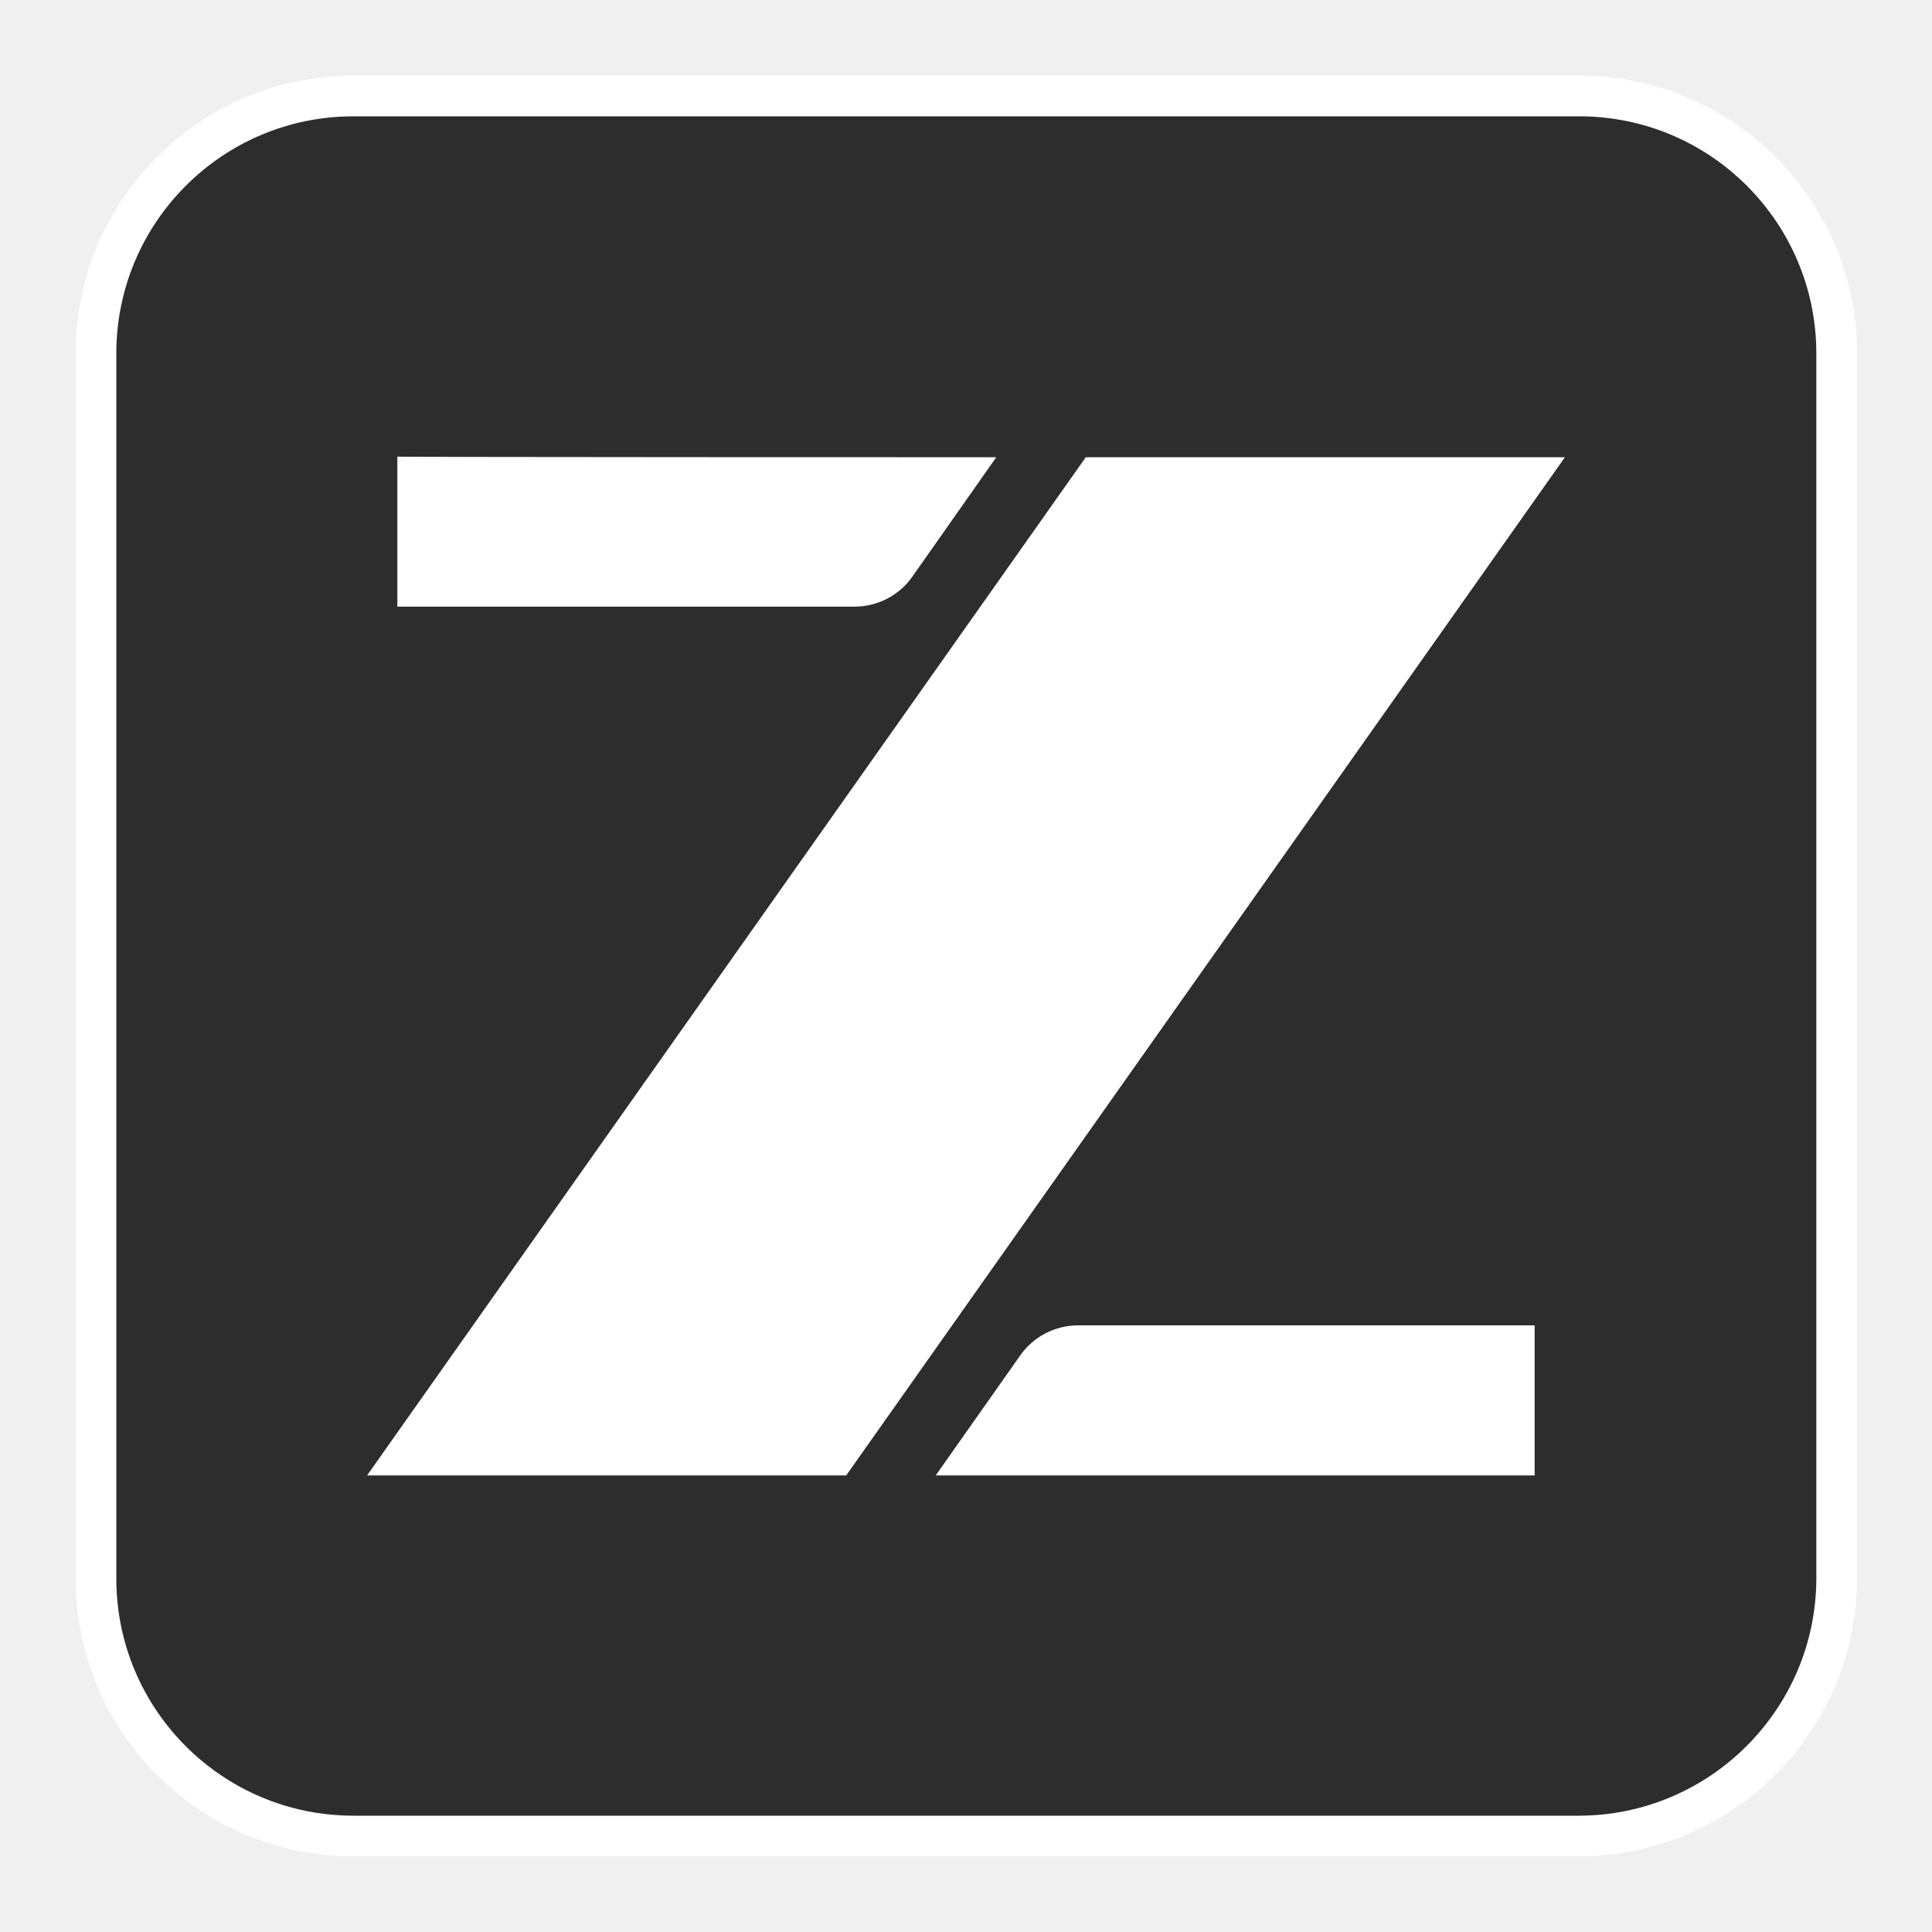
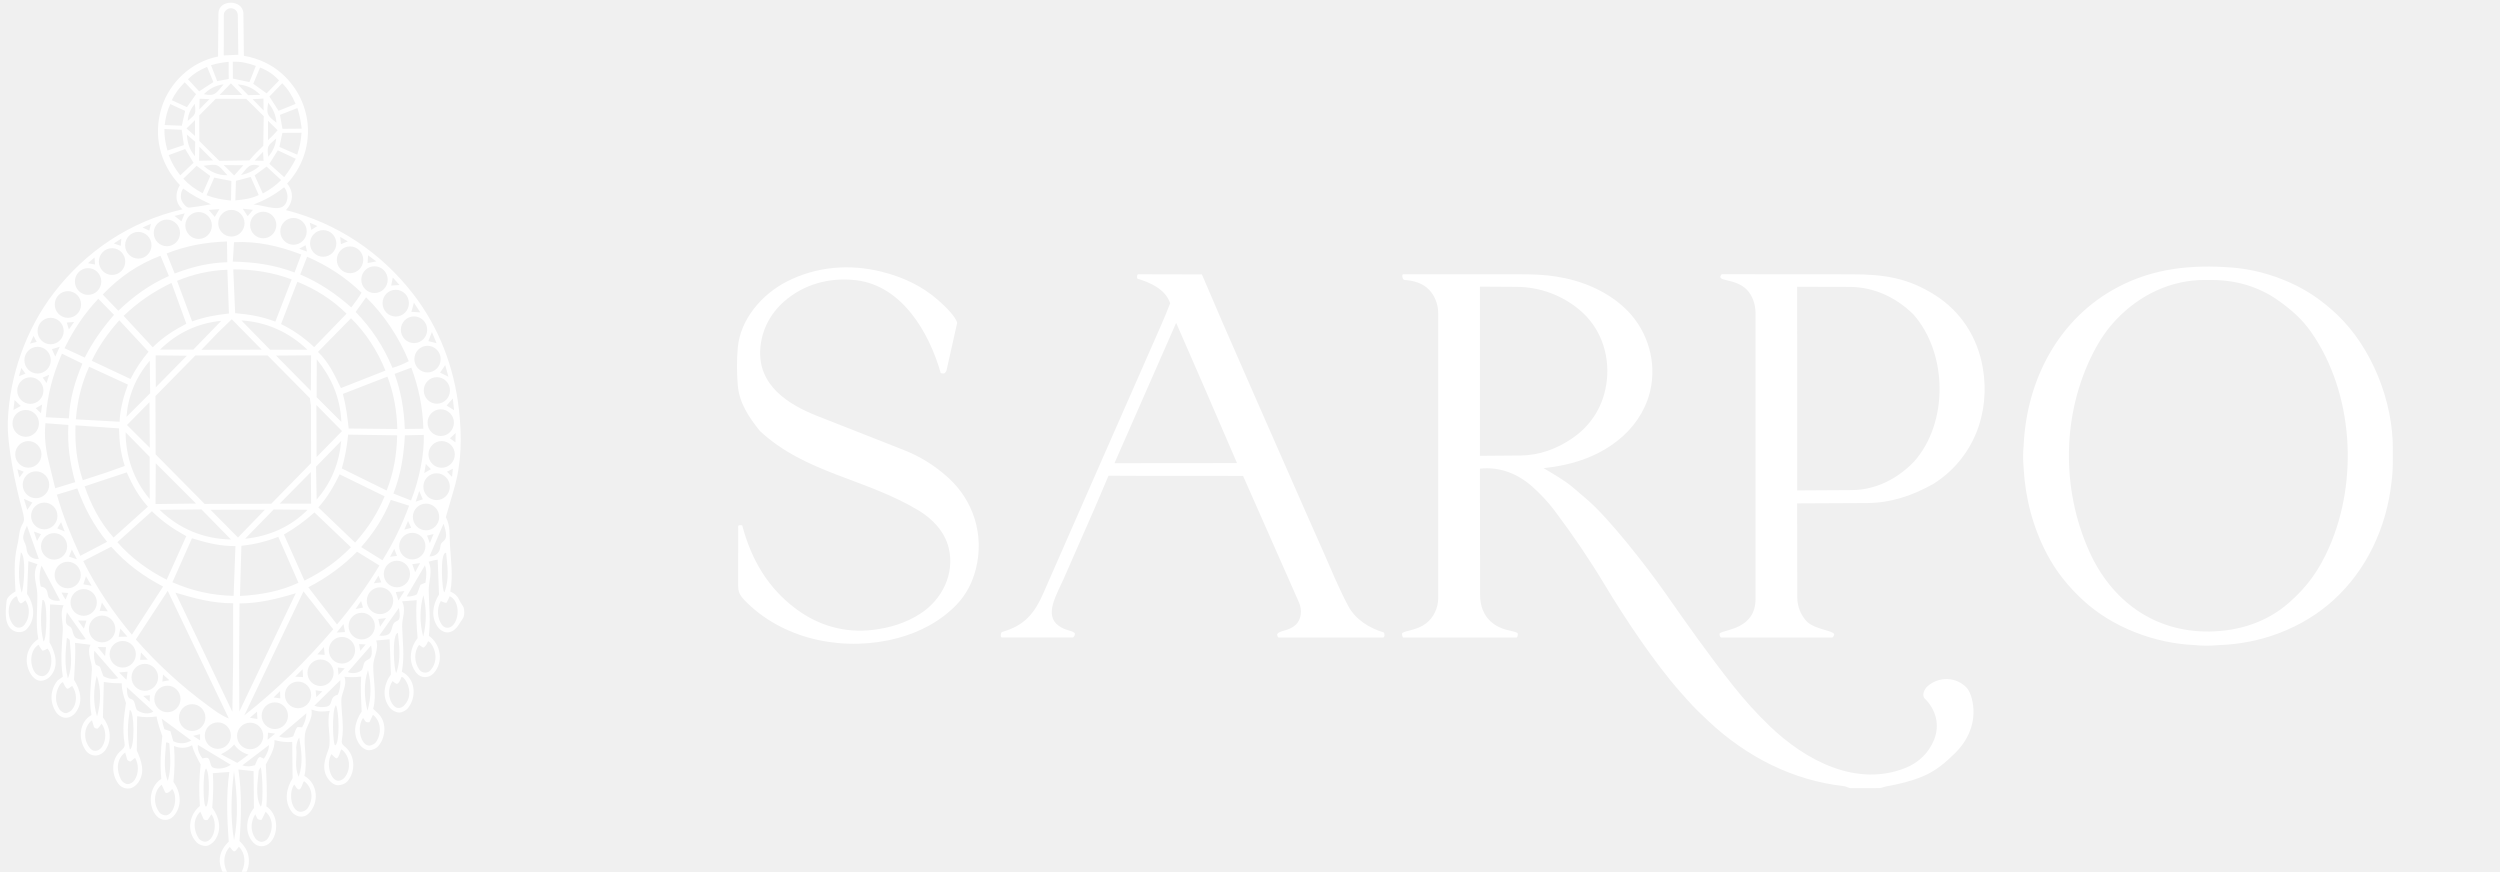
- <svg xmlns="http://www.w3.org/2000/svg" version="1.1" x="0px" y="0px" viewBox="0 0 30 30" style="enable-background:new 0 0 30 30;" xml:space="preserve">
+ <svg xmlns="http://www.w3.org/2000/svg" width="195" height="68" viewBox="0 0 195 68" fill="none">
+   <g clip-path="url(#clip0_182_35)">
+     <path d="M19.406 67.368C19.352 67.968 18.895 68.857 18.241 68.787C17.586 68.716 17.265 67.918 17.172 67.448C17.03 66.729 17.343 66.125 17.84 65.649C17.714 63.864 17.629 62.058 17.887 60.214L16.602 60.309C16.663 61.196 16.623 62.127 16.555 62.998C17.108 63.745 17.346 64.741 16.738 65.567C16.588 65.772 16.302 65.964 16.093 65.98C15.823 66 15.51 65.886 15.325 65.69C14.522 64.841 14.76 63.543 15.592 62.865C15.507 61.764 15.525 60.69 15.651 59.627C15.384 59.153 15.114 58.643 14.979 58.132C14.531 58.374 14.068 58.393 13.57 58.189C13.658 59.176 13.618 60.081 13.526 60.993C14.107 61.778 14.248 62.889 13.526 63.672C13.165 64.063 12.574 64.034 12.22 63.653C11.534 62.915 11.585 61.383 12.582 60.752C12.473 59.644 12.537 58.505 12.659 57.413C12.491 56.938 12.302 56.395 12.21 55.883C11.721 55.96 11.219 55.956 10.696 55.866L10.671 58.54C11.011 59.314 11.358 60.182 10.794 61.022C10.635 61.258 10.352 61.474 10.091 61.5C9.746 61.535 9.432 61.408 9.212 61.105C8.69 60.386 8.679 59.262 9.344 58.636C9.55 58.442 9.775 58.32 9.715 57.976C9.531 56.91 9.667 55.883 9.826 54.835C9.66 54.372 9.488 53.816 9.496 53.294C9.039 53.297 8.589 53.28 8.099 53.192L8.028 55.954C8.574 56.659 8.788 57.662 8.232 58.488C8.06 58.745 7.747 58.924 7.468 58.932C7.164 58.942 6.864 58.79 6.67 58.509C6.099 57.68 6.145 56.326 7.136 55.773C6.906 54.577 7.103 53.417 7.169 52.221C7.202 51.627 6.735 50.929 7.06 50.292L5.849 50.142C5.917 51.045 5.819 52.09 5.773 53.029C6.276 53.819 6.527 54.78 5.87 55.615C5.703 55.827 5.426 55.983 5.143 55.987C4.876 55.99 4.568 55.824 4.385 55.562C3.861 54.81 3.901 53.782 4.5 53.07L4.901 52.786C4.697 51.557 4.828 50.381 4.897 49.177C4.934 48.541 4.65 47.858 4.959 47.21L3.905 47.144L3.86 50.1C4.332 50.912 4.633 52.001 3.903 52.772C3.708 52.979 3.366 53.135 3.091 53.098C2.817 53.06 2.553 52.83 2.399 52.576C1.8 51.592 2.086 50.434 2.988 49.843C2.758 48.639 2.938 47.477 2.909 46.33C2.89 45.562 2.48 44.825 2.923 44.01L2.214 43.772L2.108 46.323C2.667 47.138 2.832 48.283 2.082 49.076C1.846 49.325 1.423 49.372 1.099 49.217C0.318 48.844 0.42 47.782 0.51 46.887C0.543 46.56 0.921 46.302 1.208 46.129C1.151 44.947 1.057 43.776 1.334 42.618C1.395 42.362 1.437 42.136 1.471 41.86C1.647 40.433 2.107 41.103 1.725 39.74C1.214 37.915 0.544 34.71 0.61 32.866C0.737 29.313 2.036 25.668 4.187 22.861C6.7 19.582 10.17 17.26 14.229 16.328C13.673 15.822 13.626 15.104 14.031 14.437C12.504 12.842 11.899 10.567 12.627 8.327C13.234 6.459 14.87 4.829 17.006 4.41L17.037 1.054C17.042 0.501 17.501 0.218 17.976 0.21C18.46 0.202 18.979 0.481 18.985 1.064L19.023 4.351C20.17 4.553 21.179 5.018 22.006 5.76C24.525 8.022 24.715 11.829 22.398 14.316C22.921 14.962 22.897 15.755 22.303 16.386C26.299 17.406 29.727 19.698 32.233 22.941C34.254 25.555 35.428 28.659 35.799 31.958C36.035 34.059 36.011 36.088 35.419 38.122L34.775 40.338C35.151 41.038 35.048 41.746 35.096 42.511C35.171 43.722 35.352 44.915 35.124 46.135C35.511 46.314 35.714 46.528 35.865 46.879C35.92 47.006 36.07 47.205 36.134 47.322C36.239 47.516 36.242 48.026 36.122 48.209L35.746 48.783C35.562 49.064 35.302 49.277 34.99 49.324C34.679 49.371 34.335 49.163 34.143 48.895C33.572 48.094 33.773 47.114 34.243 46.373L34.139 43.651C33.947 43.671 33.738 43.722 33.432 43.814C33.78 44.611 33.424 45.329 33.439 46.088C33.462 47.239 33.599 48.391 33.451 49.587C34.376 50.253 34.632 51.608 33.833 52.505C33.467 52.915 32.839 52.924 32.492 52.502C31.816 51.68 31.95 50.562 32.573 49.775C32.496 48.818 32.424 47.868 32.503 46.814L31.36 46.905C31.702 47.592 31.349 48.213 31.367 48.849C31.398 50.023 31.573 51.187 31.343 52.398C32.436 52.929 32.507 54.394 31.813 55.243C31.658 55.432 31.343 55.583 31.136 55.578C30.868 55.572 30.573 55.409 30.401 55.194C29.77 54.402 29.94 53.355 30.491 52.608L30.39 49.865L29.342 49.958C29.583 50.641 29.113 51.289 29.112 51.916C29.109 53.035 29.4 54.163 29.109 55.291L29.48 55.639C30.157 56.273 30.117 57.413 29.561 58.131C29.372 58.374 29.074 58.51 28.801 58.519C28.548 58.529 28.247 58.333 28.085 58.119C27.46 57.288 27.663 56.319 28.208 55.504C28.168 54.655 28.11 53.689 28.17 52.773C27.691 52.826 27.39 52.835 26.863 52.787C27.115 53.431 26.612 54.071 26.621 54.655C26.635 55.688 26.85 56.693 26.666 57.738C26.615 58.029 26.766 58.118 26.959 58.289C27.7 58.941 27.747 60.165 27.121 60.918C26.931 61.146 26.603 61.249 26.365 61.247C26.084 61.245 25.822 61.039 25.663 60.84C25 60.014 25.363 59.161 25.664 58.325C25.838 57.455 25.453 56.41 25.719 55.45C25.128 55.519 24.869 55.539 24.286 55.346C24.446 56.059 23.853 56.651 23.786 57.27C23.67 58.34 24.009 59.397 23.743 60.516C24.825 61.139 24.905 62.653 24.062 63.467C23.644 63.871 23.03 63.706 22.735 63.297C22.137 62.467 22.341 61.484 22.823 60.696L22.792 57.872C22.319 57.897 21.943 57.872 21.41 57.725C21.46 58.429 21.004 59.081 20.733 59.635C20.786 60.69 20.855 61.843 20.777 62.897C21.731 63.509 21.747 65.052 21.067 65.724C20.702 66.086 20.13 66.12 19.755 65.72C19.056 64.977 19.178 63.81 19.806 63.028L19.779 60.149L18.595 60.019C18.869 61.842 18.819 63.749 18.68 65.6C19.157 66.063 19.479 66.559 19.406 67.368H19.406ZM18.588 4.272L18.549 1.204C18.545 0.874 18.319 0.654 18.011 0.64C17.793 0.629 17.457 0.849 17.457 1.157L17.453 4.322L18.587 4.272H18.588ZM19.457 6.404L19.955 5.142C19.331 4.913 18.774 4.785 18.157 4.819L18.165 6.131L19.457 6.404ZM17.84 6.16L17.834 4.823C17.314 4.876 16.996 4.934 16.459 5.083L16.941 6.327L17.84 6.16ZM16.645 6.403L16.154 5.217C15.558 5.464 15.137 5.718 14.661 6.177L15.533 7.123L16.646 6.403H16.645ZM20.796 7.281L21.767 6.278C21.368 5.829 20.886 5.505 20.286 5.267L19.755 6.536L20.796 7.281ZM14.58 8.358L15.291 7.347L14.409 6.419C13.948 6.889 13.656 7.28 13.399 7.816L14.58 8.358V8.358ZM17.442 6.578C16.806 6.662 16.321 6.926 15.902 7.347C16.787 7.536 16.86 7.262 17.442 6.578ZM18.893 7.413L18.011 6.499L17.132 7.404L18.893 7.413H18.893ZM20.3 7.402C19.766 6.865 19.22 6.636 18.544 6.586L19.358 7.421L20.3 7.401V7.402ZM23.059 8.104C22.776 7.45 22.488 6.971 22.01 6.493L21.015 7.531L21.726 8.643L23.059 8.104ZM16.337 7.733L15.572 7.702L15.548 8.534L16.337 7.733H16.337ZM19.444 12.51C19.823 12.065 20.149 11.732 20.535 11.373L20.571 9.06L19.205 7.71L16.827 7.707L15.542 9.005L15.547 10.993L17.102 12.544L19.442 12.511L19.444 12.51ZM20.548 7.689L19.704 7.736L20.561 8.617L20.548 7.689ZM21.563 9.568C21.512 8.903 21.269 8.458 20.921 8.005C20.758 8.945 20.87 9.015 21.563 9.568ZM15.193 8.098C14.864 8.507 14.659 8.942 14.645 9.433C15.268 8.895 15.29 8.916 15.193 8.098ZM14.182 9.806L14.44 8.651L13.285 8.116C13.035 8.65 12.915 9.171 12.845 9.753L14.182 9.806ZM23.53 10.035C23.453 9.388 23.367 8.98 23.2 8.429L21.836 8.959L22.031 10.047L23.53 10.035ZM15.208 10.602L15.213 9.368L14.548 10.02L15.208 10.601V10.602ZM21.656 10.159L20.904 9.423V10.932C21.232 10.632 21.412 10.442 21.656 10.159ZM14.342 11.314L14.175 10.123L12.825 10.065C12.815 10.632 12.889 11.119 13.061 11.743L14.343 11.315L14.342 11.314ZM23.184 12.065C23.383 11.443 23.477 10.973 23.518 10.355L22.027 10.363L21.795 11.459L23.184 12.065ZM15.223 11.058L14.572 10.493C14.624 11.148 14.76 11.66 15.206 12.178L15.224 11.058L15.223 11.058ZM20.923 12.224C21.268 11.823 21.487 11.371 21.545 10.798C20.888 11.391 20.813 11.339 20.923 12.224ZM16.621 12.515L15.551 11.447L15.53 12.536L16.621 12.514V12.515ZM15.096 12.697L14.445 11.625L13.161 12.098C13.408 12.726 13.654 13.16 14.062 13.674L15.097 12.697H15.096ZM22.166 13.816C22.558 13.306 22.8 12.916 23.071 12.385L21.671 11.726L21.01 12.778L22.166 13.816ZM20.558 12.546L20.519 11.841L19.862 12.527L20.558 12.546ZM15.883 12.931C16.393 13.4 17.051 13.695 17.733 13.665C16.961 12.804 17.072 12.765 15.883 12.931ZM18.981 12.888L17.454 12.877L18.265 13.687L18.981 12.889V12.888ZM20.251 12.937C19.399 12.667 19.265 13.147 18.791 13.66C19.377 13.524 19.844 13.307 20.251 12.937ZM15.809 15.074L16.403 13.728L15.338 12.933L14.297 13.941C14.739 14.414 15.162 14.722 15.809 15.074ZM20.499 15.096C21.138 14.737 21.513 14.46 21.928 14.045L20.795 12.994L19.861 13.678L20.499 15.097V15.096ZM18.018 15.643L18.045 14.117L16.709 13.853L16.11 15.227C16.755 15.467 17.289 15.572 18.018 15.643ZM20.182 15.215L19.556 13.802L18.403 14.103L18.357 15.631C19.032 15.565 19.579 15.497 20.182 15.215ZM22.406 15.53C22.462 15.233 22.367 14.844 22.161 14.607C21.39 15.213 20.65 15.619 19.771 15.96C20.714 15.974 22.169 16.792 22.406 15.53ZM16.448 15.935C15.601 15.539 14.972 15.214 14.29 14.706C14.097 14.954 14.062 15.375 14.164 15.626C14.246 15.828 14.516 16.221 14.775 16.192C15.379 16.124 15.913 16.036 16.448 15.936L16.448 15.935ZM16.752 16.918L17.114 16.309L16.282 16.374L16.753 16.918H16.752ZM19.732 16.365L18.937 16.283L19.319 16.864L19.731 16.365H19.732ZM19.074 17.411C19.074 16.837 18.615 16.371 18.048 16.371C17.482 16.371 17.022 16.837 17.022 17.411C17.022 17.985 17.482 18.451 18.048 18.451C18.615 18.451 19.074 17.985 19.074 17.411ZM16.528 17.589C16.528 17.009 16.064 16.538 15.492 16.538C14.92 16.538 14.456 17.009 14.456 17.589C14.456 18.169 14.92 18.639 15.492 18.639C16.064 18.639 16.528 18.169 16.528 17.589ZM21.553 17.551C21.553 16.978 21.096 16.514 20.531 16.514C19.966 16.514 19.508 16.978 19.508 17.551C19.508 18.123 19.966 18.587 20.531 18.587C21.096 18.587 21.553 18.123 21.553 17.551ZM14.152 17.262L14.406 16.641L13.615 16.843L14.152 17.262ZM23.924 18.045C23.924 17.468 23.463 17 22.893 17C22.324 17 21.863 17.467 21.863 18.045C21.863 18.622 22.324 19.09 22.893 19.09C23.463 19.09 23.924 18.622 23.924 18.045ZM14.043 18.166C14.043 17.592 13.584 17.127 13.018 17.127C12.451 17.127 11.992 17.592 11.992 18.166C11.992 18.741 12.451 19.206 13.018 19.206C13.584 19.206 14.043 18.741 14.043 18.166ZM24.755 17.629L24.16 17.373L24.283 17.93L24.756 17.629H24.755ZM11.646 17.991L11.769 17.453L11.123 17.749L11.646 17.992V17.991ZM26.234 18.988C26.234 18.414 25.774 17.949 25.209 17.949C24.643 17.949 24.184 18.415 24.184 18.988C24.184 19.562 24.643 20.027 25.209 20.027C25.774 20.027 26.234 19.562 26.234 18.988ZM11.817 19.13C11.817 18.554 11.356 18.088 10.788 18.088C10.22 18.088 9.76 18.554 9.76 19.13C9.76 19.706 10.22 20.172 10.788 20.172C11.356 20.172 11.817 19.706 11.817 19.13ZM27.128 18.828L26.535 18.478L26.591 19.047L27.128 18.829V18.828ZM9.417 19.171L9.465 18.61L8.874 18.991L9.417 19.171ZM17.728 20.452L17.705 18.835C16.028 18.894 14.537 19.164 12.999 19.769L13.625 21.335C15.007 20.804 16.273 20.499 17.729 20.452H17.728ZM22.976 21.251L23.5 19.851C21.776 19.188 20.052 18.796 18.254 18.891L18.159 20.405C19.778 20.436 21.348 20.637 22.976 21.252V21.251ZM23.945 19.623L23.836 19.129L23.337 19.401L23.945 19.623ZM28.333 20.266C28.333 19.69 27.872 19.221 27.302 19.221C26.733 19.221 26.271 19.689 26.271 20.266C26.271 20.844 26.733 21.311 27.302 21.311C27.872 21.311 28.333 20.844 28.333 20.266ZM9.77 20.401C9.77 19.826 9.309 19.358 8.741 19.358C8.173 19.358 7.712 19.826 7.712 20.401C7.712 20.977 8.173 21.445 8.741 21.445C9.309 21.445 9.77 20.977 9.77 20.401ZM13.175 21.53L12.518 19.948C10.728 20.631 9.306 21.629 8.012 22.972L9.228 24.238C10.441 23.084 11.65 22.209 13.176 21.529L13.175 21.53ZM29.355 20.389L28.707 19.915L28.674 20.518L29.356 20.389H29.355ZM27.401 23.977C27.757 23.514 27.96 23.236 28.199 22.83C26.929 21.61 25.557 20.722 23.955 20.026L23.417 21.41C24.921 22.048 26.163 22.892 27.401 23.977ZM7.409 20.631L7.373 20.087L6.862 20.529L7.41 20.631H7.409ZM30.241 21.814C30.241 21.237 29.78 20.77 29.211 20.77C28.642 20.77 28.181 21.237 28.181 21.814C28.181 22.39 28.642 22.858 29.211 22.858C29.78 22.858 30.241 22.39 30.241 21.814ZM7.9 21.957C7.9 21.381 7.439 20.914 6.871 20.914C6.303 20.914 5.842 21.381 5.842 21.957C5.842 22.533 6.303 23 6.871 23C7.439 23 7.9 22.533 7.9 21.957ZM21.477 25.087L22.75 21.793C21.204 21.222 19.74 21.01 18.195 21.013L18.342 24.426C19.428 24.526 20.38 24.666 21.477 25.088V25.087ZM17.857 24.452L17.734 21.041C16.341 21.089 15.068 21.385 13.81 21.907L14.986 25.072C15.967 24.718 16.816 24.57 17.857 24.452ZM31.162 22.229L30.64 21.649L30.51 22.271L31.162 22.23V22.229ZM24.504 27.077L27.031 24.468C25.924 23.373 24.636 22.559 23.195 21.979L21.921 25.277C22.905 25.759 23.722 26.336 24.503 27.076L24.504 27.077ZM11.914 27.089C12.695 26.308 13.54 25.772 14.533 25.252L13.377 22.068C11.976 22.738 10.803 23.535 9.643 24.637L11.914 27.09V27.089ZM31.896 23.646C31.896 23.07 31.435 22.603 30.867 22.603C30.299 22.603 29.838 23.07 29.838 23.646C29.838 24.221 30.299 24.689 30.867 24.689C31.435 24.689 31.896 24.221 31.896 23.646ZM6.324 23.75C6.324 23.175 5.865 22.709 5.298 22.709C4.73 22.709 4.271 23.175 4.271 23.75C4.271 24.325 4.73 24.791 5.298 24.791C5.865 24.791 6.324 24.325 6.324 23.75ZM31.883 28.172C31.13 26.3 29.894 24.481 28.556 23.191L27.742 24.332C28.969 25.596 29.904 27.001 30.612 28.694C31.061 28.561 31.438 28.41 31.883 28.173V28.172ZM6.613 27.892C7.253 26.621 8.001 25.588 8.893 24.559L7.667 23.303C6.578 24.468 5.756 25.688 5.033 27.161L6.612 27.892L6.613 27.892ZM32.782 24.366L32.286 23.609L32.088 24.323L32.782 24.366ZM33.321 25.72C33.321 25.145 32.861 24.679 32.294 24.679C31.726 24.679 31.266 25.145 31.266 25.72C31.266 26.295 31.726 26.762 32.294 26.762C32.861 26.762 33.321 26.295 33.321 25.72ZM4.968 25.821C4.968 25.25 4.512 24.788 3.949 24.788C3.386 24.788 2.929 25.25 2.929 25.821C2.929 26.392 3.386 26.854 3.949 26.854C4.512 26.854 4.968 26.392 4.968 25.821ZM26.591 30.271L30.066 28.904C29.433 27.351 28.537 25.966 27.38 24.824L24.802 27.448C25.64 28.247 26.091 29.23 26.592 30.271H26.591ZM10.181 29.561C10.622 28.692 11.022 28.124 11.585 27.438L9.304 24.981C8.416 25.992 7.709 26.979 7.157 28.139L10.18 29.561H10.181ZM15.078 27.27L17.259 25.026C15.38 25.205 13.79 25.992 12.479 27.27H15.078ZM20.415 27.275L18.079 24.902L16.985 25.958L15.713 27.283L20.415 27.275ZM23.977 27.278C22.563 25.921 20.801 25.109 18.83 24.995L21.064 27.278H23.977ZM5.782 25.112L5.21 25.16L5.373 25.698L5.782 25.113V25.112ZM34.052 26.767L33.689 25.897L33.411 26.609L34.052 26.767ZM2.86 26.666L2.614 26.197L2.345 26.801L2.859 26.666H2.86ZM34.372 28.011C34.372 27.437 33.912 26.972 33.346 26.972C32.779 26.972 32.32 27.437 32.32 28.011C32.32 28.586 32.779 29.051 33.346 29.051C33.912 29.051 34.372 28.586 34.372 28.011ZM3.96 28.093C3.96 27.517 3.5 27.05 2.931 27.05C2.362 27.05 1.902 27.517 1.902 28.093C1.902 28.67 2.362 29.136 2.931 29.136C3.5 29.136 3.96 28.67 3.96 28.093ZM4.313 27.811L4.658 27.048L4.049 27.237L4.313 27.811ZM5.373 32.636C5.453 31.056 5.831 29.783 6.428 28.364L4.83 27.585C4.107 29.292 3.717 30.703 3.568 32.545L5.373 32.636ZM14.575 27.746L12.139 27.719L12.153 30.208L14.575 27.747V27.746ZM24.262 27.715L21.531 27.736L24.248 30.487L24.263 27.715H24.262ZM24.264 36.123L24.255 31.658L24.171 31.058L20.875 27.725H15.24L12.125 30.894L12.139 35.442L15.96 39.305L21.159 39.292L24.264 36.123H24.264ZM26.624 32.908C26.548 30.98 25.81 29.383 24.707 28.027L24.697 30.982L26.625 32.908H26.624ZM11.712 30.673L11.685 28.136C10.592 29.408 9.988 30.888 9.865 32.519L11.712 30.673ZM34.976 29.381L34.727 28.481L34.325 29.063L34.976 29.381ZM9.326 32.896C9.387 31.776 9.655 30.899 9.977 29.997L6.954 28.607C6.353 29.929 6.037 31.265 5.916 32.707L9.326 32.896ZM1.987 29.144L1.66 28.702L1.485 29.34L1.987 29.144ZM33.022 33.442C32.972 31.699 32.651 30.23 32.083 28.675L30.779 29.164C31.288 30.573 31.511 31.927 31.576 33.458L33.022 33.442ZM3.63 29.881L3.838 29.233L3.334 29.455L3.63 29.881ZM27.198 33.424L30.991 33.463C30.953 32.036 30.712 30.679 30.221 29.376L26.744 30.725C26.996 31.661 27.099 32.551 27.198 33.423V33.424ZM3.387 30.466C3.387 29.893 2.929 29.43 2.365 29.43C1.801 29.43 1.343 29.894 1.343 30.466C1.343 31.038 1.801 31.502 2.365 31.502C2.929 31.502 3.387 31.038 3.387 30.466ZM35.098 30.455C35.098 29.883 34.64 29.419 34.076 29.419C33.512 29.419 33.054 29.883 33.054 30.455C33.054 31.026 33.512 31.491 34.076 31.491C34.64 31.491 35.098 31.026 35.098 30.455ZM35.419 31.993L35.319 31.081L34.837 31.632L35.419 31.994L35.419 31.993ZM1.621 31.666L1.136 31.205L1.048 31.977L1.621 31.666H1.621ZM11.684 34.927L11.66 31.369L9.903 33.151L11.684 34.927ZM3.196 32.227L3.286 31.557L2.785 31.84L3.196 32.227ZM26.679 33.624L24.68 31.594L24.693 35.651L26.679 33.625V33.624ZM35.406 32.967C35.406 32.391 34.946 31.925 34.377 31.925C33.809 31.925 33.349 32.391 33.349 32.967C33.349 33.543 33.809 34.009 34.377 34.009C34.946 34.009 35.406 33.543 35.406 32.967ZM3.039 33.023C3.039 32.446 2.577 31.977 2.006 31.977C1.436 31.977 0.974 32.445 0.974 33.023C0.974 33.602 1.436 34.07 2.006 34.07C2.577 34.07 3.039 33.602 3.039 33.023ZM5.866 37.609C5.43 36.024 5.254 34.678 5.332 33.146L3.545 33.011C3.436 34.057 3.561 35.035 3.81 36.051L4.306 38.084L5.866 37.608L5.866 37.609ZM9.73 36.345C9.403 35.304 9.307 34.448 9.282 33.414L5.89 33.176C5.833 34.672 5.993 36.056 6.458 37.454L8.299 36.856L9.729 36.346L9.73 36.345ZM11.674 35.633L9.798 33.718C9.806 35.64 10.432 37.452 11.678 38.927L11.674 35.634V35.633ZM35.523 34.504L35.54 33.773L35.096 34.187L35.523 34.504ZM30.159 38.262C30.72 36.829 30.946 35.438 30.978 33.955L27.156 33.901C27.059 34.853 26.921 35.637 26.662 36.54L30.159 38.262H30.159ZM33.057 33.924L31.582 33.954C31.489 35.518 31.284 36.979 30.686 38.495L32.061 39.035C32.669 37.501 33.105 35.498 33.057 33.924H33.057ZM3.235 35.442C3.235 34.869 2.777 34.404 2.212 34.404C1.646 34.404 1.188 34.868 1.188 35.442C1.188 36.015 1.646 36.479 2.212 36.479C2.777 36.479 3.235 36.015 3.235 35.442ZM24.699 38.962C25.848 37.653 26.458 36.114 26.615 34.387L24.652 36.401L24.699 38.962ZM35.475 35.445C35.475 34.869 35.015 34.403 34.447 34.403C33.879 34.403 33.419 34.869 33.419 35.445C33.419 36.021 33.879 36.487 34.447 36.487C35.015 36.487 35.475 36.021 35.475 35.445ZM15.292 39.278L12.149 36.132L12.131 39.315L15.292 39.277V39.278ZM33.614 36.598L33.216 36.189L33.09 36.898L33.614 36.598ZM1.851 36.792L1.354 36.597L1.512 37.246L1.851 36.792H1.851ZM35.259 37.192L35.325 36.557L34.863 36.795L35.259 37.192ZM3.839 37.812C3.839 37.233 3.376 36.764 2.805 36.764C2.233 36.764 1.771 37.233 1.771 37.812C1.771 38.391 2.233 38.86 2.805 38.86C3.376 38.86 3.839 38.391 3.839 37.812ZM8.859 41.927L11.539 39.518C10.796 38.704 10.32 37.817 9.884 36.845L6.603 37.936C7.11 39.399 7.806 40.746 8.858 41.928L8.859 41.927ZM24.267 39.288L24.247 36.819L21.815 39.281L24.267 39.288ZM35.086 37.961C35.086 37.384 34.624 36.916 34.055 36.916C33.485 36.916 33.023 37.384 33.023 37.961C33.023 38.538 33.485 39.007 34.055 39.007C34.624 39.007 35.086 38.538 35.086 37.961ZM27.698 42.323C28.726 41.175 29.449 40.026 30 38.712L26.493 36.999C26.025 37.942 25.558 38.772 24.832 39.578L27.697 42.323H27.698ZM8.354 42.261C7.274 40.929 6.593 39.62 6.03 38.098L4.435 38.582C4.924 40.292 5.526 41.751 6.264 43.354L8.355 42.26L8.354 42.261ZM32.978 38.946L32.7 38.304L32.425 39.131L32.977 38.946H32.978ZM2.521 39.201L1.859 38.904L2.129 39.766L2.522 39.202L2.521 39.201ZM29.832 43.703C30.718 42.275 31.348 40.957 31.912 39.444L30.482 38.989C29.902 40.426 29.16 41.534 28.171 42.672L29.832 43.703ZM4.481 40.246C4.481 39.67 4.021 39.203 3.453 39.203C2.885 39.203 2.424 39.67 2.424 40.246C2.424 40.821 2.885 41.288 3.453 41.288C4.021 41.288 4.481 40.821 4.481 40.246ZM34.257 40.323C34.257 39.748 33.797 39.282 33.229 39.282C32.662 39.282 32.202 39.748 32.202 40.323C32.202 40.898 32.662 41.365 33.229 41.365C33.797 41.365 34.257 40.898 34.257 40.323ZM15.715 39.735L12.448 39.767C13.981 41.255 15.899 42.043 18.014 42.079L15.715 39.735ZM20.662 39.757L16.419 39.763L18.563 41.926L20.662 39.758V39.757ZM23.994 39.763L21.346 39.74L19.116 42.024C21.026 41.826 22.699 41.072 23.994 39.763ZM13.002 45.216L14.529 41.82C13.534 41.27 12.694 40.707 11.85 39.877L9.154 42.29C10.245 43.536 11.539 44.477 13.002 45.215V45.216ZM23.748 45.288C25.181 44.582 26.333 43.752 27.375 42.686L24.527 39.97C23.787 40.63 23.031 41.187 22.147 41.693L23.748 45.288V45.288ZM32.071 41.168L31.829 40.636L31.538 41.312L32.071 41.168ZM5.045 41.454L4.764 40.733L4.465 41.214L5.045 41.454ZM34.353 42.614C34.402 42.01 35.14 42.435 34.596 40.85L33.498 43.401C33.949 43.401 34.31 43.149 34.353 42.614ZM2.076 42.856C2.127 43.397 2.592 43.642 3.026 43.597L2.101 41.002C1.504 42.295 1.999 42.048 2.076 42.856ZM3.194 41.659L2.643 41.462L2.886 42.197L3.194 41.66V41.659ZM33.183 42.598C33.183 42.026 32.724 41.561 32.159 41.561C31.594 41.561 31.136 42.026 31.136 42.598C31.136 43.171 31.594 43.636 32.159 43.636C32.724 43.636 33.183 43.171 33.183 42.598ZM5.237 42.617C5.237 42.046 4.781 41.583 4.217 41.583C3.654 41.583 3.198 42.046 3.198 42.617C3.198 43.188 3.654 43.65 4.217 43.65C4.781 43.65 5.237 43.188 5.237 42.617ZM33.527 42.367L33.817 41.657L33.312 41.775L33.527 42.367ZM23.281 45.455L21.707 41.871C20.705 42.259 19.849 42.46 18.829 42.576L18.718 46.486C20.377 46.394 21.862 46.119 23.281 45.456V45.455ZM18.222 46.478L18.364 42.593C17.169 42.613 16.099 42.333 14.973 41.987L13.449 45.417C15.014 46.103 16.558 46.44 18.223 46.478H18.222ZM10.286 49.506L12.721 45.75C11.143 44.921 9.837 43.959 8.676 42.644L6.492 43.766C7.559 45.897 8.792 47.723 10.285 49.506H10.286ZM5.999 43.623L5.603 42.861L5.381 43.419L5.999 43.623ZM30.966 43.36L30.753 42.813L30.422 43.43L30.966 43.359V43.36ZM1.627 43.076C1.492 44.099 1.354 45.138 1.696 46.239C1.879 45.734 2.052 43.392 1.627 43.076ZM26.287 48.708C27.565 47.184 28.636 45.695 29.595 44.108L27.85 43.032C26.739 44.156 25.504 45.057 24.051 45.807L26.287 48.708ZM34.671 46.19C35.076 45.108 34.884 44.128 34.799 43.125C34.278 42.981 34.48 46.267 34.671 46.19ZM31.982 44.773C31.982 44.199 31.523 43.735 30.958 43.735C30.393 43.735 29.935 44.2 29.935 44.773C29.935 45.345 30.393 45.81 30.958 45.81C31.523 45.81 31.982 45.345 31.982 44.773ZM6.3 44.851C6.3 44.279 5.843 43.816 5.279 43.816C4.715 43.816 4.258 44.279 4.258 44.851C4.258 45.423 4.715 45.886 5.279 45.886C5.843 45.886 6.3 45.423 6.3 44.851ZM32.383 44.632L32.771 43.925L32.154 44.004L32.383 44.632ZM3.851 46.66C4.063 46.855 4.46 46.9 4.683 46.835L3.243 44.116C3.044 44.654 3.052 45.278 3.181 45.752C3.868 45.851 3.614 46.443 3.851 46.66ZM32.796 45.61L33.186 45.446C33.265 44.99 33.293 44.506 33.145 44.094L31.721 46.526C31.995 46.545 32.342 46.477 32.525 46.344L32.796 45.61ZM7.147 45.69L6.705 44.951L6.502 45.578L7.147 45.691V45.69ZM29.742 45.424L29.522 44.896L29.156 45.496L29.741 45.424H29.742ZM30.67 46.857C30.67 46.28 30.208 45.812 29.639 45.812C29.07 45.812 28.609 46.28 28.609 46.857C28.609 47.434 29.07 47.902 29.639 47.902C30.208 47.902 30.67 47.434 30.67 46.857ZM7.553 46.991C7.553 46.416 7.093 45.949 6.526 45.949C5.958 45.949 5.498 46.416 5.498 46.991C5.498 47.566 5.958 48.032 6.526 48.032C7.093 48.032 7.553 47.566 7.553 46.991ZM31.078 46.841L31.547 46.103L30.871 46.182L31.078 46.841ZM5.319 46.251L4.8 46.219C4.917 46.455 4.973 46.558 5.114 46.766L5.319 46.252V46.251ZM16.236 55.047C16.758 55.428 17.216 55.796 17.849 56.045L13.082 46.085L10.596 49.877C12.28 51.799 14.166 53.537 16.235 55.046L16.236 55.047ZM25.993 49.083L23.673 46.126L19.056 55.8C21.595 53.803 23.87 51.569 25.993 49.083ZM18.183 51.687L18.187 47.054C16.564 47.059 15.171 46.672 13.681 46.226L18.125 55.521L18.183 51.688V51.687ZM18.668 55.498L23.072 46.272C21.56 46.731 20.191 47.057 18.683 47.069L18.652 51.467L18.668 55.497V55.498ZM33.014 49.655C33.279 48.53 33.276 47.501 33.024 46.424C32.722 47.483 32.728 48.646 33.014 49.655ZM1.976 46.827C1.825 46.965 1.656 47.098 1.582 47.045C1.302 46.849 1.411 46.449 1.254 46.526C0.603 46.846 0.452 48.094 1.068 48.772C1.311 49.04 1.689 49.014 1.912 48.728C2.336 48.184 2.371 47.336 1.975 46.827H1.976ZM35.317 48.78C35.882 48.195 35.825 46.837 35.077 46.508L34.853 46.979C34.805 47.08 34.509 46.955 34.389 46.877C34.055 47.422 34.087 48.236 34.489 48.759C34.699 49.032 35.072 49.034 35.317 48.78V48.78ZM3.305 46.806C3.183 47.882 3.118 48.914 3.391 50.033C3.668 49.951 3.743 46.574 3.305 46.806ZM28.312 47.386L28.165 46.877L27.734 47.507L28.313 47.387L28.312 47.386ZM8.41 47.684L7.951 47.002L7.775 47.647L8.41 47.684ZM30.605 48.876C30.799 48.121 31.376 48.839 31.111 47.423L29.585 49.575C29.806 49.614 30.061 49.589 30.266 49.496C30.457 49.409 30.534 49.155 30.605 48.877V48.876ZM5.639 49.174C5.705 49.45 5.791 49.695 5.963 49.778C6.208 49.896 6.477 49.916 6.689 49.847L5.216 47.758C4.928 49.131 5.493 48.566 5.639 49.173V49.174ZM29.241 48.836C29.241 48.262 28.782 47.797 28.215 47.797C27.649 47.797 27.189 48.262 27.189 48.836C27.189 49.41 27.649 49.876 28.215 49.876C28.782 49.876 29.241 49.41 29.241 48.836ZM8.996 49.059C8.996 48.482 8.534 48.014 7.965 48.014C7.395 48.014 6.933 48.482 6.933 49.059C6.933 49.636 7.395 50.105 7.965 50.105C8.534 50.105 8.996 49.636 8.996 49.059ZM29.646 48.878L30.108 48.209L29.509 48.284L29.646 48.878V48.878ZM6.741 48.407L6.084 48.401L6.546 49.035L6.742 48.406L6.741 48.407ZM26.91 49.3L26.794 48.673L26.26 49.338L26.909 49.3H26.91ZM9.933 49.657L9.388 49.027L9.253 49.672L9.933 49.657ZM30.916 52.48C31.294 51.377 31.139 50.389 31.036 49.367C30.543 49.418 30.725 52.417 30.916 52.48ZM5.441 49.946C5.436 49.876 5.218 49.723 5.213 49.781C5.113 50.828 5.009 51.834 5.294 52.908C5.699 51.969 5.507 50.935 5.441 49.946H5.441ZM27.698 50.719C27.698 50.146 27.24 49.68 26.673 49.68C26.107 49.68 25.648 50.145 25.648 50.719C25.648 51.293 26.107 51.758 26.673 51.758C27.24 51.758 27.698 51.293 27.698 50.719ZM10.596 51.033C10.596 50.46 10.137 49.996 9.572 49.996C9.007 49.996 8.549 50.461 8.549 51.033C8.549 51.606 9.007 52.071 9.572 52.071C10.137 52.071 10.596 51.606 10.596 51.033ZM32.709 52.232C32.934 52.544 33.376 52.53 33.595 52.266C34.508 51.167 33.471 49.839 33.372 50.048L33.279 50.244C33.238 50.331 33.069 50.556 32.988 50.502L32.687 50.3C32.28 50.833 32.294 51.654 32.71 52.233L32.709 52.232ZM28.521 50.266L28.009 50.24L28.102 50.771L28.521 50.266V50.266ZM3.708 50.593C3.527 50.692 3.333 50.798 3.283 50.726L3.099 50.458C3.076 50.425 3.032 50.279 2.999 50.298C2.369 50.662 2.257 51.797 2.731 52.46C2.86 52.64 3.107 52.755 3.317 52.739C4.023 52.684 4.244 51.201 3.708 50.592V50.593ZM28.383 51.78C28.533 51.26 29.189 51.711 28.948 50.344L27.131 52.423C27.436 52.567 27.925 52.508 28.192 52.29C28.279 52.22 28.328 51.968 28.383 51.78ZM8.267 50.479L7.61 50.462L8.196 51.177L8.267 50.479ZM25.325 51.078L25.265 50.469L24.753 51.045L25.325 51.078ZM8.059 52.736C8.446 52.962 8.85 53.008 9.217 52.896L7.359 50.758C7.296 51.138 7.344 51.523 7.468 51.838L7.796 52.007L8.059 52.736V52.736ZM11.531 51.455L10.997 50.897L10.931 51.468L11.53 51.454L11.531 51.455ZM26.024 52.474C26.024 51.902 25.567 51.439 25.003 51.439C24.439 51.439 23.982 51.902 23.982 52.474C23.982 53.046 24.439 53.509 25.003 53.509C25.567 53.509 26.024 53.046 26.024 52.474ZM12.333 52.832C12.333 52.251 11.869 51.781 11.296 51.781C10.723 51.781 10.259 52.251 10.259 52.832C10.259 53.413 10.723 53.883 11.296 53.883C11.869 53.883 12.333 53.413 12.333 52.832ZM26.89 52.13L26.346 52.066L26.405 52.646L26.89 52.131V52.13ZM23.637 52.811L23.604 52.202L23.027 52.783L23.637 52.811ZM28.661 55.438C28.972 54.398 28.968 53.313 28.704 52.266C28.358 53.293 28.406 54.389 28.661 55.438ZM9.95 52.393L9.292 52.452L9.864 53.023L9.95 52.393ZM13.213 53.056L12.716 52.612L12.665 53.162L13.213 53.056ZM7.547 52.709C7.289 53.765 7.251 54.842 7.569 55.879C7.874 54.825 7.906 53.742 7.547 52.709ZM30.722 55.051C30.974 55.324 31.314 55.242 31.524 55.025C32.503 54.016 31.408 52.557 31.3 52.839L31.223 53.041C31.184 53.141 31.06 53.333 30.962 53.337C30.878 53.341 30.743 53.23 30.62 53.121C30.25 53.642 30.229 54.519 30.722 55.051ZM26.343 54.188C26.499 53.897 26.567 53.448 26.546 53.052L24.523 55.044C24.788 55.163 25.142 55.183 25.472 55.118C26.035 55.007 25.63 54.376 26.343 54.188H26.343ZM5.629 53.501C5.458 53.63 5.316 53.745 5.243 53.715C5.171 53.686 5.08 53.558 5.039 53.473L4.922 53.235C4.825 53.037 3.916 54.269 4.659 55.357C4.754 55.495 5.009 55.636 5.144 55.626C5.265 55.617 5.5 55.492 5.587 55.39C6.054 54.835 6.008 54.04 5.628 53.501H5.629ZM24.271 54.203C24.271 53.63 23.813 53.164 23.246 53.164C22.68 53.164 22.221 53.629 22.221 54.203C22.221 54.777 22.68 55.242 23.246 55.242C23.813 55.242 24.271 54.777 24.271 54.203ZM14.079 54.519C14.079 53.947 13.621 53.483 13.057 53.483C12.493 53.483 12.035 53.947 12.035 54.519C12.035 55.091 12.493 55.555 13.057 55.555C13.621 55.555 14.079 55.091 14.079 54.519ZM10.713 55.406C11.074 55.661 11.614 55.743 11.961 55.499L9.889 53.603C9.909 54.926 10.325 54.216 10.509 54.865C10.549 55.002 10.606 55.33 10.714 55.407L10.713 55.406ZM25.139 53.924L24.617 53.84L24.677 54.375L25.139 53.923L25.139 53.924ZM21.863 54.471L21.844 53.911L21.341 54.401L21.863 54.471ZM11.674 54.734L11.692 54.223L11.177 54.283L11.674 54.733V54.734ZM22.463 55.827C22.463 55.252 22.003 54.786 21.436 54.786C20.869 54.786 20.409 55.252 20.409 55.827C20.409 56.402 20.869 56.867 21.436 56.867C22.003 56.867 22.463 56.402 22.463 55.827ZM16.021 55.971C16.021 55.394 15.559 54.925 14.989 54.925C14.42 54.925 13.958 55.394 13.958 55.971C13.958 56.548 14.42 57.016 14.989 57.016C15.559 57.016 16.021 56.548 16.021 55.971ZM26.203 55.006C25.855 55.366 25.958 58.262 26.162 58.132C26.511 57.907 26.451 55.473 26.203 55.006ZM10.121 55.379C9.969 56.381 9.883 57.381 10.128 58.461C10.518 58.336 10.494 55.426 10.121 55.379ZM20.077 56.083L20.046 55.505L19.492 55.984L20.077 56.083ZM23.055 56.949C23.081 56.88 23.163 56.705 23.234 56.709L23.565 56.727C23.739 56.438 23.894 56.038 23.894 55.637L21.771 57.441C22.122 57.589 22.517 57.571 22.867 57.438L23.054 56.949H23.055ZM28.804 58.159C28.942 58.161 29.232 58.023 29.321 57.894C29.777 57.233 29.752 56.272 29.09 55.751L28.821 56.328C28.745 56.356 28.549 56.338 28.508 56.275L28.322 56.002C27.798 56.693 28.133 58.153 28.803 58.159H28.804ZM13.515 57.814C13.996 58.061 14.505 58.006 14.918 57.757L12.613 56.054C12.672 56.385 12.74 56.624 12.819 56.88L13.293 57.033L13.514 57.814H13.515ZM7.921 56.446C7.758 56.675 7.693 56.77 7.623 56.824C7.564 56.868 7.353 56.783 7.332 56.714L7.172 56.181C6.478 56.724 6.49 57.796 7.073 58.413C7.336 58.691 7.755 58.557 7.953 58.26C8.322 57.707 8.283 56.92 7.921 56.446ZM18.011 57.378C18.011 56.807 17.554 56.345 16.991 56.345C16.428 56.345 15.972 56.807 15.972 57.378C15.972 57.949 16.428 58.412 16.991 58.412C17.554 58.412 18.011 57.949 18.011 57.378ZM20.535 57.404C20.535 56.832 20.078 56.368 19.513 56.368C18.948 56.368 18.49 56.832 18.49 57.404C18.49 57.977 18.948 58.441 19.513 58.441C20.078 58.441 20.535 57.977 20.535 57.404ZM21.456 57.224L20.904 57.149L20.874 57.701L21.456 57.224ZM15.607 57.748L15.604 57.266L15.065 57.397L15.607 57.748ZM23.298 60.584C23.662 59.55 23.512 58.551 23.341 57.533C23.161 57.778 23.139 58.026 23.103 58.303C23.198 59.055 22.932 59.818 23.298 60.584H23.298ZM13.21 58.004C13.206 57.941 12.957 57.88 12.954 57.934C12.91 58.822 12.7 59.982 13.085 60.911C13.377 59.955 13.279 58.999 13.21 58.004ZM18.51 59.505L19.386 58.861C18.913 58.715 18.551 58.481 18.269 58.072C17.968 58.406 17.683 58.615 17.235 58.831L18.51 59.506V59.505ZM16.615 59.873C17.051 60.038 17.624 59.923 17.999 59.65L15.439 58.105C15.367 58.446 15.587 58.901 15.785 59.154C15.929 59.126 16.139 59.079 16.22 59.128C16.418 59.245 16.38 59.785 16.613 59.873H16.615ZM20.319 59.056L20.584 59.173C20.789 58.882 20.972 58.507 20.98 58.114L18.905 59.694C19.24 59.816 19.557 59.787 19.887 59.685C19.966 59.54 20.128 58.97 20.319 59.055V59.056ZM26.41 60.901C26.533 60.899 26.768 60.785 26.861 60.672C27.412 60.002 27.327 58.981 26.637 58.448C26.525 58.506 26.43 59.293 26.177 59.123C26.101 59.072 25.99 58.955 25.856 58.822C25.398 59.544 25.774 60.915 26.41 60.901ZM10.535 59.113L10.193 59.387C10.143 59.427 9.942 59.317 9.925 59.256L9.761 58.694C9.06 59.218 9.078 60.1 9.441 60.809C9.528 60.98 9.78 61.154 9.942 61.16C10.138 61.167 10.376 61.026 10.492 60.849C10.851 60.305 10.82 59.599 10.534 59.112L10.535 59.113ZM20.273 59.946C20.268 59.972 20.179 60.087 20.176 60.132C20.122 60.888 19.875 62.127 20.336 62.909C20.61 62.716 20.425 59.27 20.273 59.946ZM16.082 59.952C15.804 59.961 15.811 63.181 16.099 62.893C16.318 62.675 16.403 60.397 16.082 59.952ZM18.255 65.539C18.617 63.697 18.49 61.909 18.251 60.146C18.035 61.956 17.952 63.715 18.255 65.539ZM23.457 63.325C23.604 63.328 23.865 63.216 23.965 63.08C24.455 62.417 24.419 61.457 23.735 60.945C23.599 60.918 23.529 61.751 23.227 61.55C23.151 61.499 23.069 61.367 22.95 61.194C22.477 61.84 22.711 63.31 23.457 63.325ZM13.425 61.537C13.238 61.796 12.958 61.954 12.879 61.785L12.608 61.205C11.949 61.747 11.94 62.758 12.467 63.407C12.556 63.516 12.845 63.62 12.97 63.595C13.699 63.445 13.856 62.016 13.425 61.538V61.537ZM16.49 63.516L16.213 63.937C16.17 64.001 15.915 63.968 15.884 63.895L15.626 63.31C15.022 63.893 15.081 64.77 15.519 65.422C15.603 65.546 15.871 65.667 16.004 65.655C16.742 65.591 16.99 64.169 16.491 63.516H16.49ZM19.905 65.378C20.018 65.545 20.268 65.674 20.411 65.669C20.532 65.665 20.778 65.558 20.856 65.448C21.324 64.789 21.343 63.846 20.717 63.319L20.423 63.916C20.382 64 20.103 63.923 20.065 63.841L19.911 63.516C19.563 64.063 19.501 64.78 19.905 65.379V65.378ZM18.634 66.045C18.487 66.234 18.364 66.417 18.264 66.405C18.163 66.393 18.038 66.216 17.926 66.059C17.463 66.527 17.368 67.296 17.665 67.918C17.781 68.162 18.023 68.361 18.259 68.369C18.515 68.379 18.758 68.209 18.874 67.962C19.176 67.324 19.137 66.548 18.634 66.044V66.045Z" fill="white" />
+     <path d="M186.641 35.089V36.109C186.629 36.444 186.628 36.808 186.587 37.171L186.532 37.663C186.141 41.126 184.612 44.438 182.03 46.791C179.585 49.018 176.34 50.213 173.051 50.319C172.37 50.379 171.787 50.383 171.133 50.312C168.03 50.179 164.722 48.907 162.452 46.794C161.306 45.727 160.391 44.599 159.659 43.209C158.574 41.147 157.975 38.877 157.844 36.531C157.789 35.911 157.786 35.364 157.844 34.752C158.075 29.596 160.594 24.827 165.177 22.403C167.98 20.921 170.939 20.627 174.067 20.866C175.642 20.986 177.15 21.394 178.575 22.022C179.99 22.647 181.189 23.491 182.314 24.561C184.999 27.115 186.683 31.323 186.641 35.09V35.089ZM181.679 42.677C183.97 37.46 183.558 30.659 180.299 25.945C179.575 24.899 178.693 24.129 177.667 23.409C176.166 22.355 174.404 21.848 172.568 21.841L171.983 21.838C169.341 21.828 166.9 23.001 165.082 24.91C164.351 25.678 163.786 26.514 163.293 27.473C160.83 32.264 160.763 38.098 162.957 42.997C164.697 46.88 168.047 49.31 172.322 49.258C174.607 49.23 176.795 48.542 178.526 47.026C179.983 45.75 180.893 44.465 181.678 42.677H181.679Z" fill="white" />
+     <path d="M140.968 48.518C141.62 49.093 142.936 49.184 143.062 49.451C143.092 49.515 142.985 49.73 142.891 49.73H134.267C134.144 49.729 134.088 49.432 134.151 49.388C134.572 49.091 136.933 49.052 136.933 46.711L136.931 24.4C136.931 23.73 136.688 23.061 136.278 22.623C135.356 21.64 133.751 22.018 134.295 21.388L144.43 21.396C146.96 21.397 148.828 21.671 150.966 23.039C152.964 24.317 154.244 26.313 154.656 28.675C155.281 32.268 153.89 35.79 150.816 37.736C149.221 38.637 147.498 39.229 145.635 39.238L140.177 39.264L140.187 46.566C140.188 47.316 140.454 47.984 140.968 48.517V48.518ZM149.246 24.524C147.905 23.205 146.18 22.384 144.277 22.379L140.178 22.369L140.183 38.252L144.435 38.227C146.316 38.216 147.993 37.35 149.284 36.018C151.998 32.983 151.923 27.557 149.246 24.524Z" fill="white" />
+     <path d="M147.13 61.339C146.971 61.366 146.731 61.471 146.609 61.471L144.343 61.477C144.227 61.477 143.982 61.339 143.868 61.326C139.824 60.876 136.234 59.028 133.271 56.259C132.702 55.727 132.151 55.2 131.634 54.617L131.025 53.93C129.078 51.73 126.74 48.234 125.203 45.671C123.985 43.641 122.687 41.737 121.277 39.856C120.755 39.158 120.191 38.564 119.566 37.999C118.417 36.962 117.014 36.39 115.434 36.553L115.447 46.427C115.448 47.223 115.715 47.968 116.269 48.471C117.132 49.257 118.131 49.163 118.369 49.388C118.424 49.439 118.373 49.727 118.289 49.727H109.464C109.381 49.728 109.319 49.427 109.379 49.379C109.649 49.162 110.518 49.172 111.233 48.624C111.81 48.182 112.18 47.442 112.18 46.636L112.177 24.399C112.177 23.727 111.907 23.072 111.498 22.631C110.985 22.08 110.277 21.891 109.539 21.834C109.387 21.823 109.315 21.395 109.447 21.395H118.623C119.57 21.396 120.416 21.421 121.359 21.567C123.311 21.87 125.208 22.629 126.686 23.986C128.361 25.524 129.178 27.852 128.793 30.105C128.532 31.631 127.731 32.983 126.606 34.001C124.894 35.548 122.757 36.269 120.401 36.515C121.234 37.021 122.022 37.449 122.727 38.053L123.808 38.977C125.516 40.439 128.463 44.221 129.818 46.153C131.577 48.663 133.297 51.113 135.194 53.502C136.07 54.605 137.022 55.66 138.027 56.626C140.815 59.306 144.815 61.454 148.676 59.878C149.682 59.467 150.469 58.681 150.863 57.69C151.328 56.524 150.988 55.331 150.134 54.491C149.872 54.233 150.105 53.743 150.35 53.526C151.233 52.745 152.603 52.776 153.417 53.663C153.591 53.853 153.726 54.211 153.791 54.453C154.222 56.064 153.654 57.594 152.513 58.725C151.746 59.486 150.966 60.153 149.953 60.566C149.047 60.937 148.14 61.161 147.13 61.337V61.339ZM125.334 29.647C125.557 27.564 124.802 25.512 123.217 24.181C121.835 23.022 120.103 22.386 118.318 22.375L115.437 22.358L115.434 35.554L118.607 35.529C120.068 35.517 121.427 35.011 122.619 34.2C124.169 33.144 125.126 31.579 125.334 29.645L125.334 29.647Z" fill="white" />
+     <path d="M93.763 37.118L89.838 37.12L86.465 37.106L85.338 39.745L82.954 45.177C82.435 46.361 81.41 47.97 82.569 48.804C83.149 49.221 83.582 49.139 83.83 49.388C83.888 49.447 83.78 49.725 83.664 49.725L78.14 49.723C78.017 49.723 78.049 49.326 78.17 49.291C79.932 48.782 80.684 47.858 81.4 46.227L83.317 41.858L85.681 36.474L90.554 25.397C90.809 24.815 91.051 24.235 91.271 23.654C90.918 22.56 89.7 22.03 88.733 21.741C88.662 21.708 88.662 21.393 88.794 21.393L93.747 21.404L95.397 25.242L97.951 31.078L101.763 39.749L103.208 43.011C103.844 44.447 104.415 45.867 105.157 47.258C105.732 48.335 106.81 48.99 107.916 49.325C108.009 49.353 108.03 49.726 107.885 49.726H99.733C99.65 49.726 99.596 49.493 99.63 49.449C99.856 49.146 100.505 49.241 101.048 48.748C101.527 48.314 101.579 47.572 101.312 46.971L99.139 42.053L96.959 37.121L93.766 37.119L93.763 37.118ZM96.486 36.119L93.886 30.102L91.74 25.182L86.929 36.129L96.486 36.12V36.119Z" fill="white" />
+     <path d="M70.039 49.766C66.026 50.841 61.362 50.005 58.309 47.056C57.521 46.295 57.572 46.145 57.574 45.149L57.58 41.256C57.58 41.155 57.555 41.011 57.614 40.983C57.673 40.956 57.849 40.957 57.894 40.983C58.598 43.647 59.899 45.87 62.101 47.505C63.854 48.805 65.904 49.39 68.062 49.134C69.41 48.974 70.65 48.602 71.794 47.861C73.479 46.77 74.492 44.752 73.998 42.736C73.685 41.464 72.753 40.483 71.661 39.823C67.529 37.323 62.83 36.926 59.276 33.621C58.429 32.571 57.659 31.438 57.547 30.048C57.469 29.086 57.461 28.103 57.545 27.134C57.742 24.89 59.442 22.941 61.39 21.951C63.686 20.784 66.267 20.575 68.746 21.189C70.418 21.603 71.929 22.303 73.211 23.442C73.617 23.802 74.55 24.67 74.658 25.188L73.831 28.884C73.818 28.942 73.739 29.066 73.694 29.104C73.638 29.153 73.448 29.13 73.375 29.096C72.476 25.927 70.357 22.286 66.774 21.857C64.733 21.613 62.684 22.164 61.149 23.524C60.065 24.484 59.402 25.769 59.302 27.208C59.103 30.071 61.493 31.561 63.787 32.463L70.508 35.106C71.785 35.608 72.899 36.313 73.916 37.219C75.944 39.024 76.795 41.752 76.111 44.403C75.84 45.452 75.37 46.377 74.606 47.171C73.374 48.449 71.756 49.306 70.038 49.766H70.039Z" fill="white" />
+   </g>
  <defs>
-     <style type="text/css">
-     .st194{fill:#2D2D2D;stroke:#FFFFFF;stroke-width:0.632;stroke-miterlimit:10;}
-     .st23{fill:#FFFFFF;}
- 
-     .z-breathe {
-       animation: breathe 2.5s ease-in-out infinite;
-     }
- 
-     @keyframes breathe {
-       0%, 100% { opacity: 0.7; }
-       50% { opacity: 1; }
-     }
-   </style>
+     <clipPath id="clip0_182_35">
+       <rect width="195" height="68" fill="white" />
+     </clipPath>
  </defs>
-   <g>
-     <path class="st194" d="M24.51,28.51H5.49c-2.21,0-4-1.79-4-4V5.49c0-2.21,1.79-4,4-4h19.03c2.21,0,4,1.79,4,4v19.03     C28.51,26.72,26.72,28.51,24.51,28.51z" />
-     <g class="z-breathe">
-       <path class="st23" d="M15.47,7.1l-1.3,1.85c-0.2,0.29-0.54,0.47-0.9,0.47h-7.1V7.09C6.16,7.1,15.47,7.1,15.47,7.1z" />
-       <polygon class="st23" points="24.3,7.1 13.14,22.91 5.7,22.91 16.86,7.1" />
-       <path class="st23" d="M14.53,22.91l1.31-1.86c0.2-0.29,0.54-0.47,0.9-0.47h7.09v2.33H14.53z" />
-     </g>
-   </g>
</svg>
